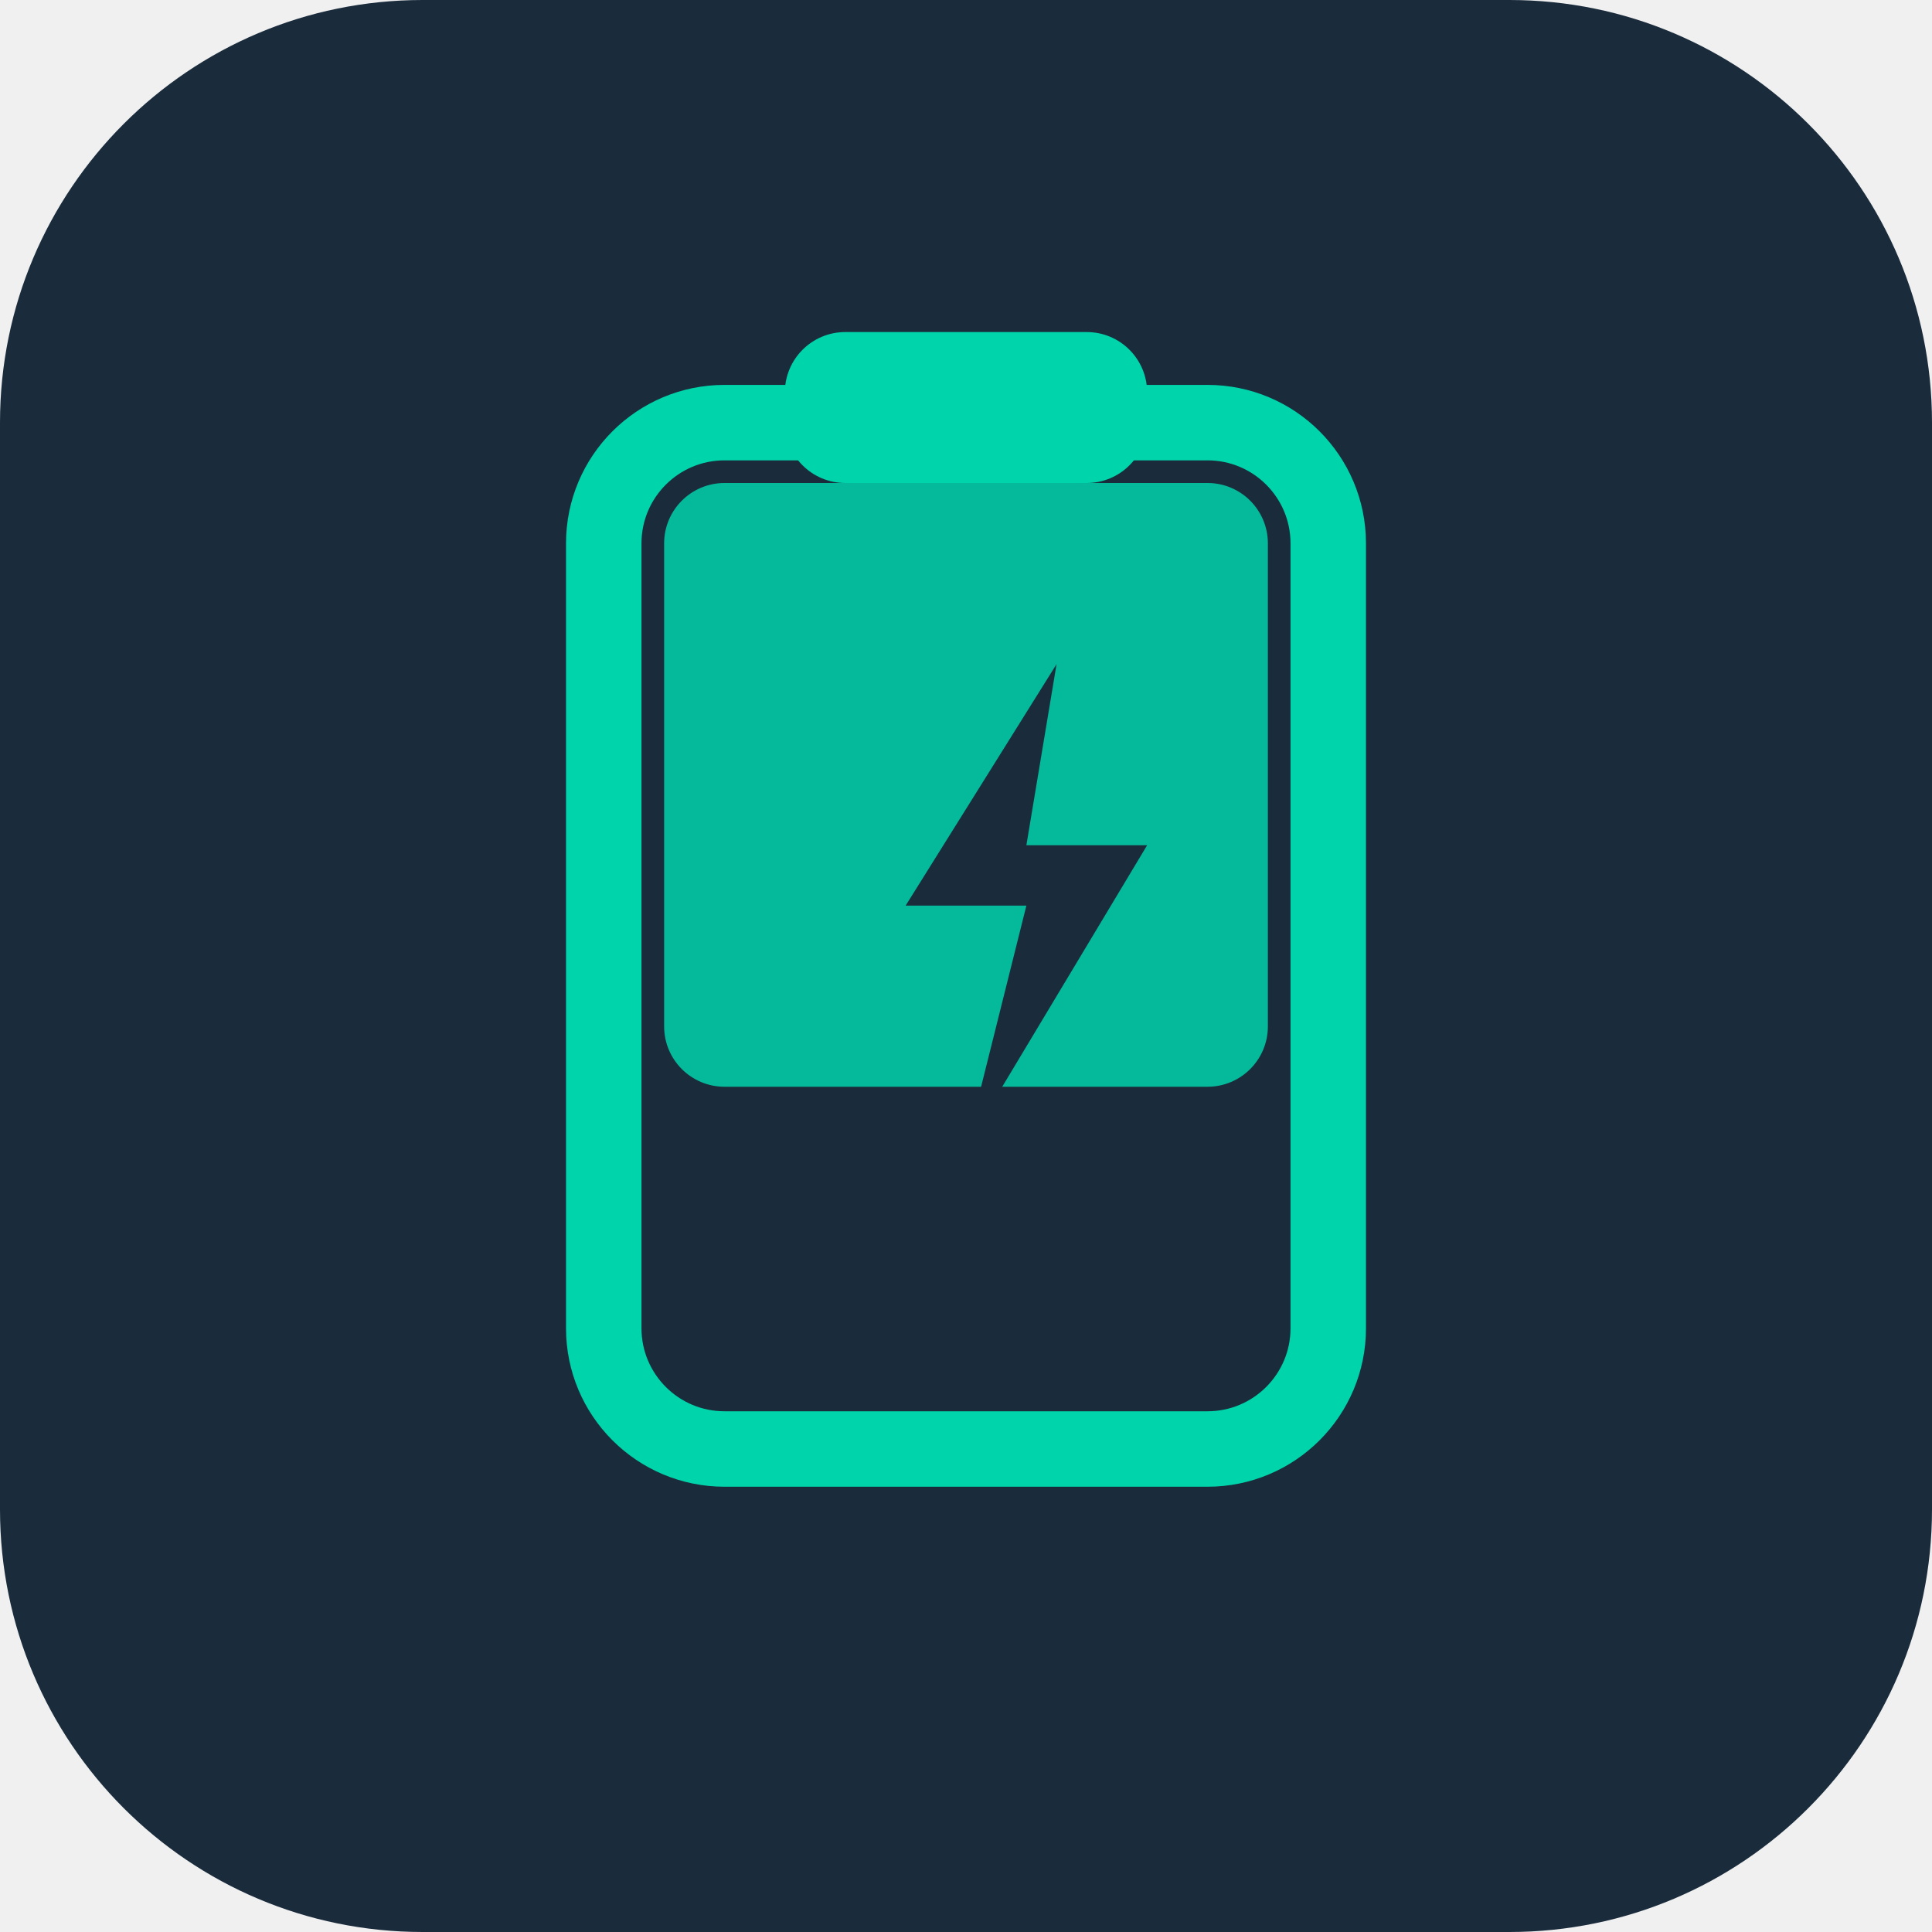
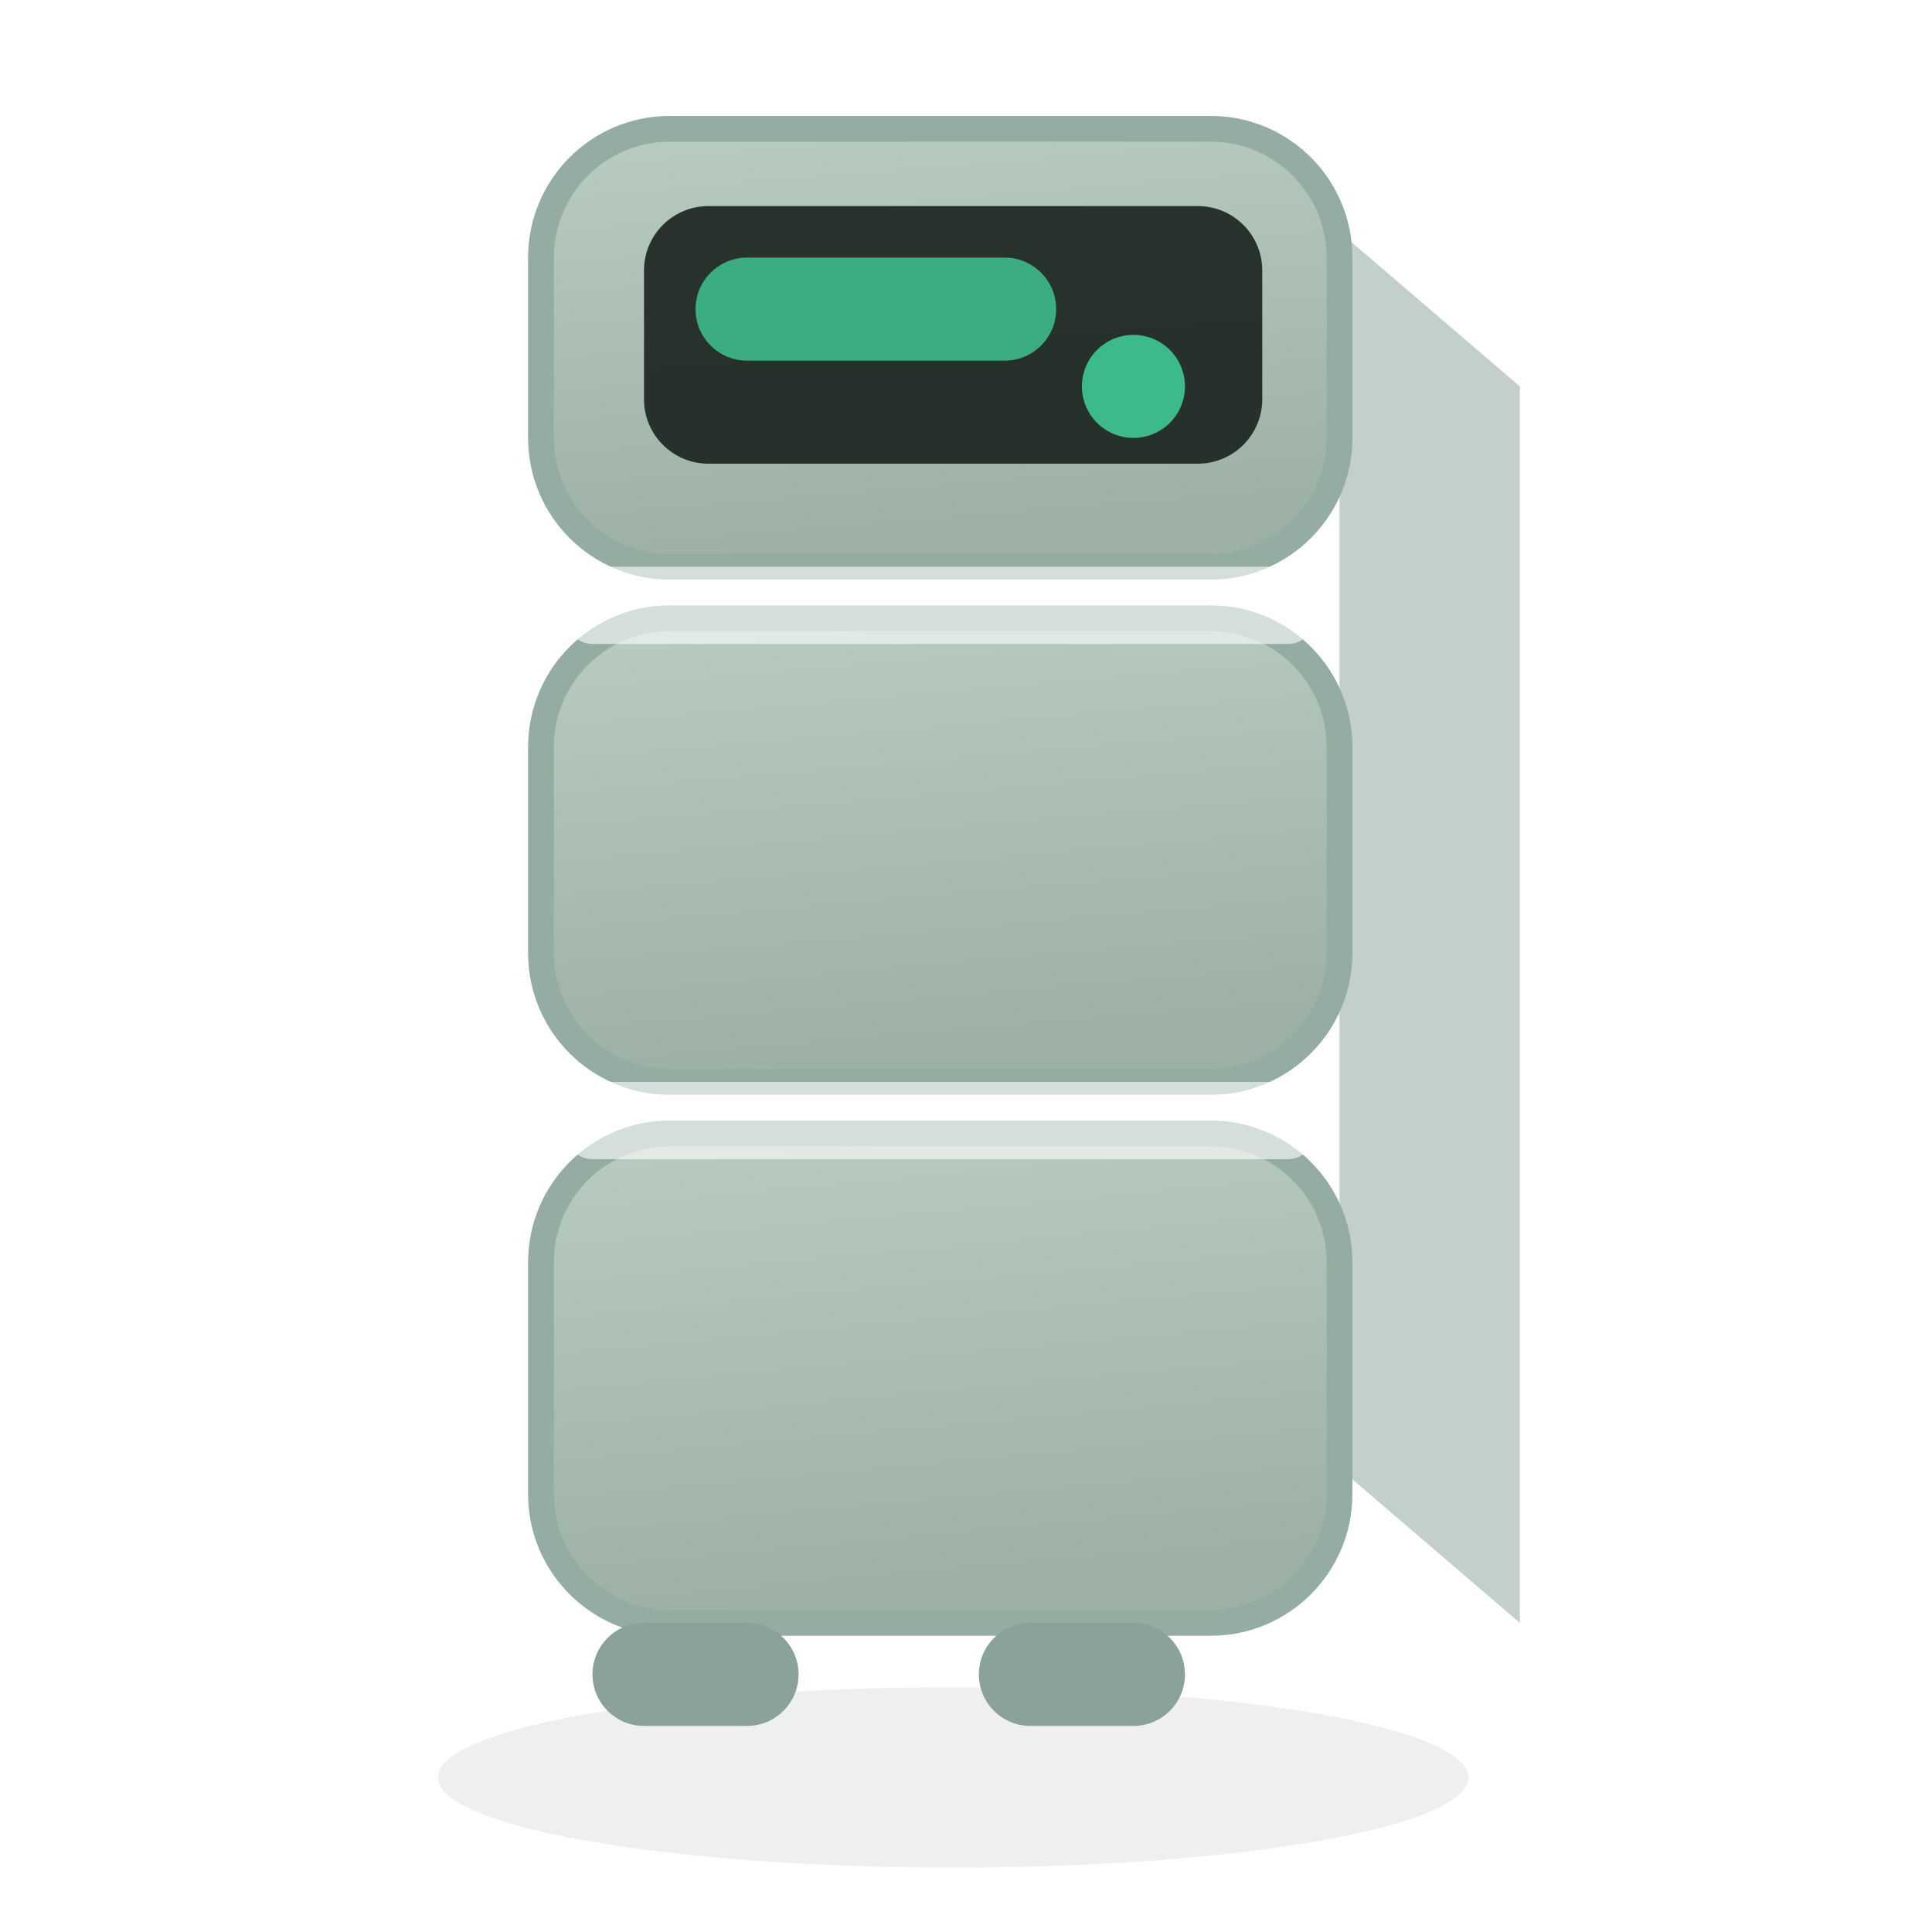
- <svg xmlns="http://www.w3.org/2000/svg" viewBox="0 0 64 64" width="64" height="64">
-   <rect width="64" height="64" rx="14" fill="#1a2b3c" />
-   <rect x="20" y="14" width="24" height="34" rx="4" fill="none" stroke="#00d4aa" stroke-width="2.5" />
-   <rect x="26" y="11" width="12" height="5" rx="2" fill="#00d4aa" />
-   <rect x="22" y="16" width="20" height="20" rx="2" fill="#00d4aa" opacity="0.85" />
-   <path d="M35 22l-5 8h4l-2 8 6-10h-4z" fill="#1a2b3c" />
+ <svg xmlns="http://www.w3.org/2000/svg" viewBox="0 0 75 75" width="75" height="75">
+   <defs>
+     <linearGradient id="tower" x1="0" y1="0" x2="0.15" y2="1">
+       <stop offset="0%" stop-color="#b8ccc0" />
+       <stop offset="100%" stop-color="#9cb0a6" />
+     </linearGradient>
+   </defs>
+   <rect width="75" height="75" fill="#ffffff" />
+   <ellipse cx="37" cy="69" rx="20" ry="3.5" fill="#00000010" />
+   <path d="M52 9 L59 15 L59 63 L52 57 Z" fill="#86a098" opacity="0.5" />
+   <rect x="21" y="44" width="31" height="19" rx="5" fill="url(#tower)" stroke="#94aca2" stroke-width="1" />
+   <rect x="21" y="24" width="31" height="18" rx="5" fill="url(#tower)" stroke="#94aca2" stroke-width="1" />
+   <rect x="21" y="5" width="31" height="17" rx="5" fill="url(#tower)" stroke="#94aca2" stroke-width="1" />
+   <rect x="22" y="22" width="29" height="3" rx="1" fill="#ffffff" opacity="0.6" />
+   <rect x="22" y="42" width="29" height="3" rx="1" fill="#ffffff" opacity="0.6" />
+   <rect x="25" y="8" width="24" height="10" rx="2.5" fill="#18221e" opacity="0.9" />
+   <rect x="27" y="10" width="14" height="4" rx="2" fill="#3DBA89" opacity="0.9" />
+   <circle cx="44" cy="15" r="2" fill="#3DBA89" />
+   <rect x="23" y="63" width="8" height="4" rx="2" fill="#8aa29a" />
+   <rect x="38" y="63" width="8" height="4" rx="2" fill="#8aa29a" />
</svg>
